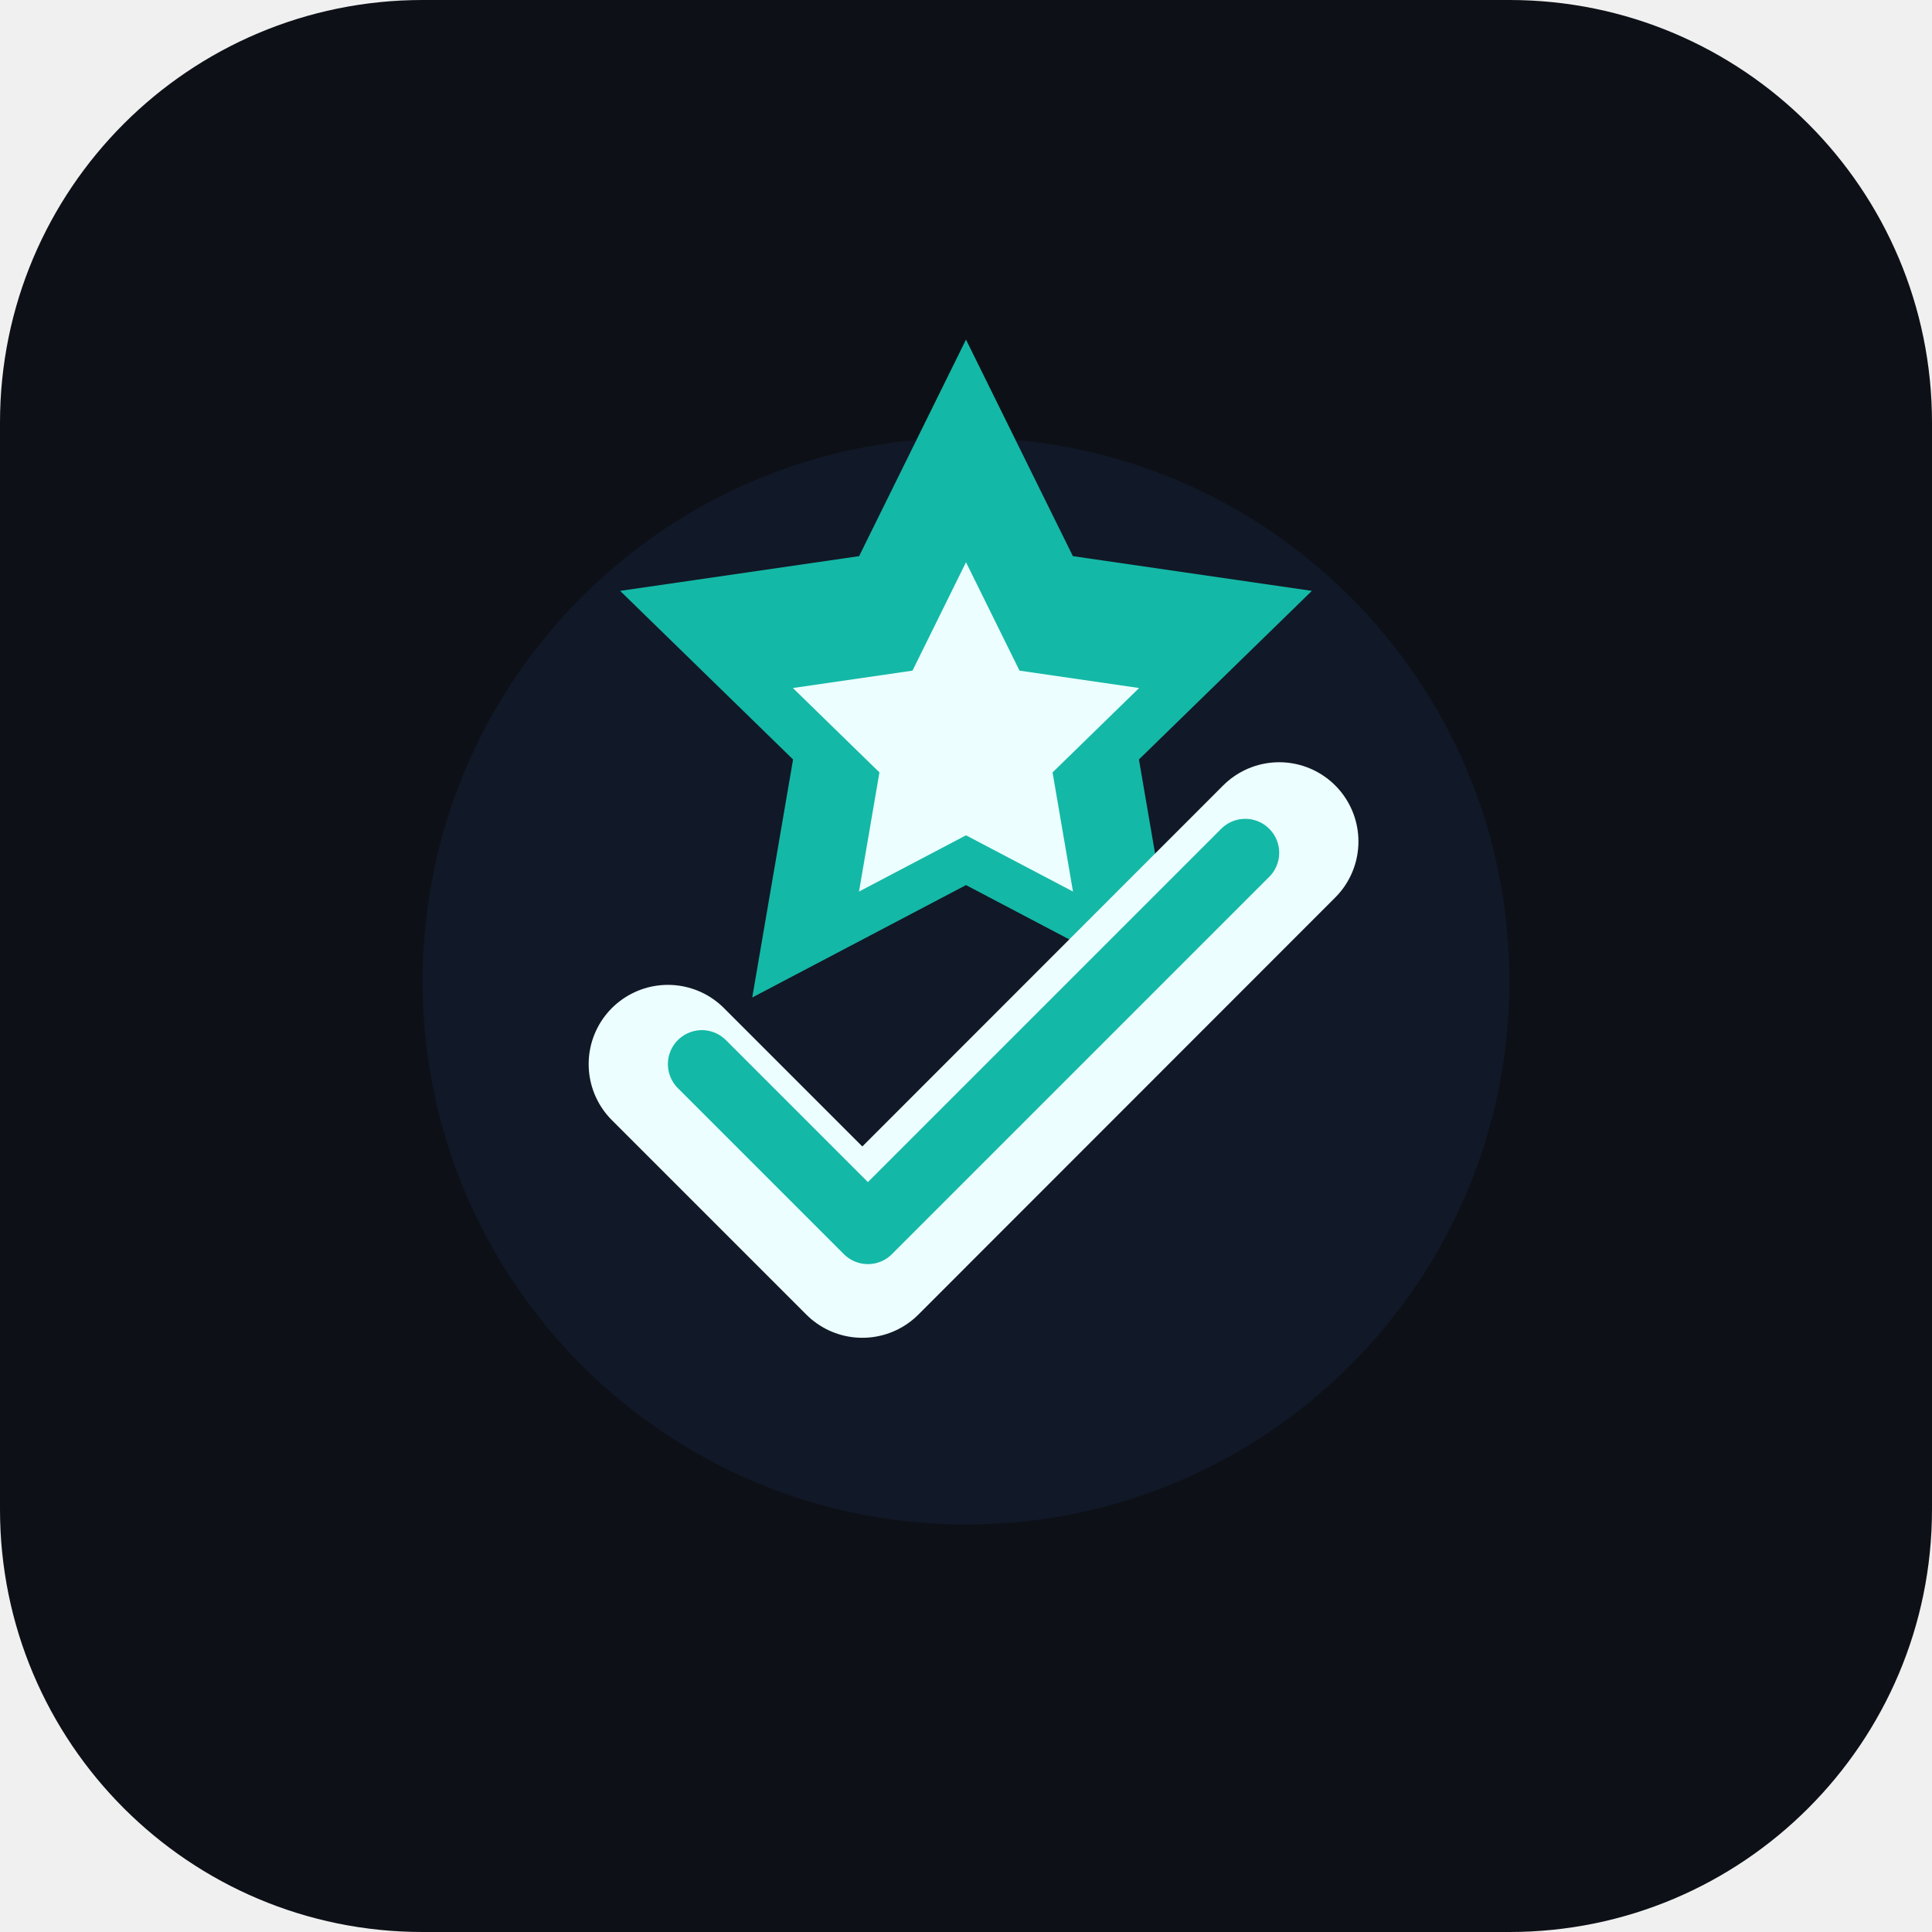
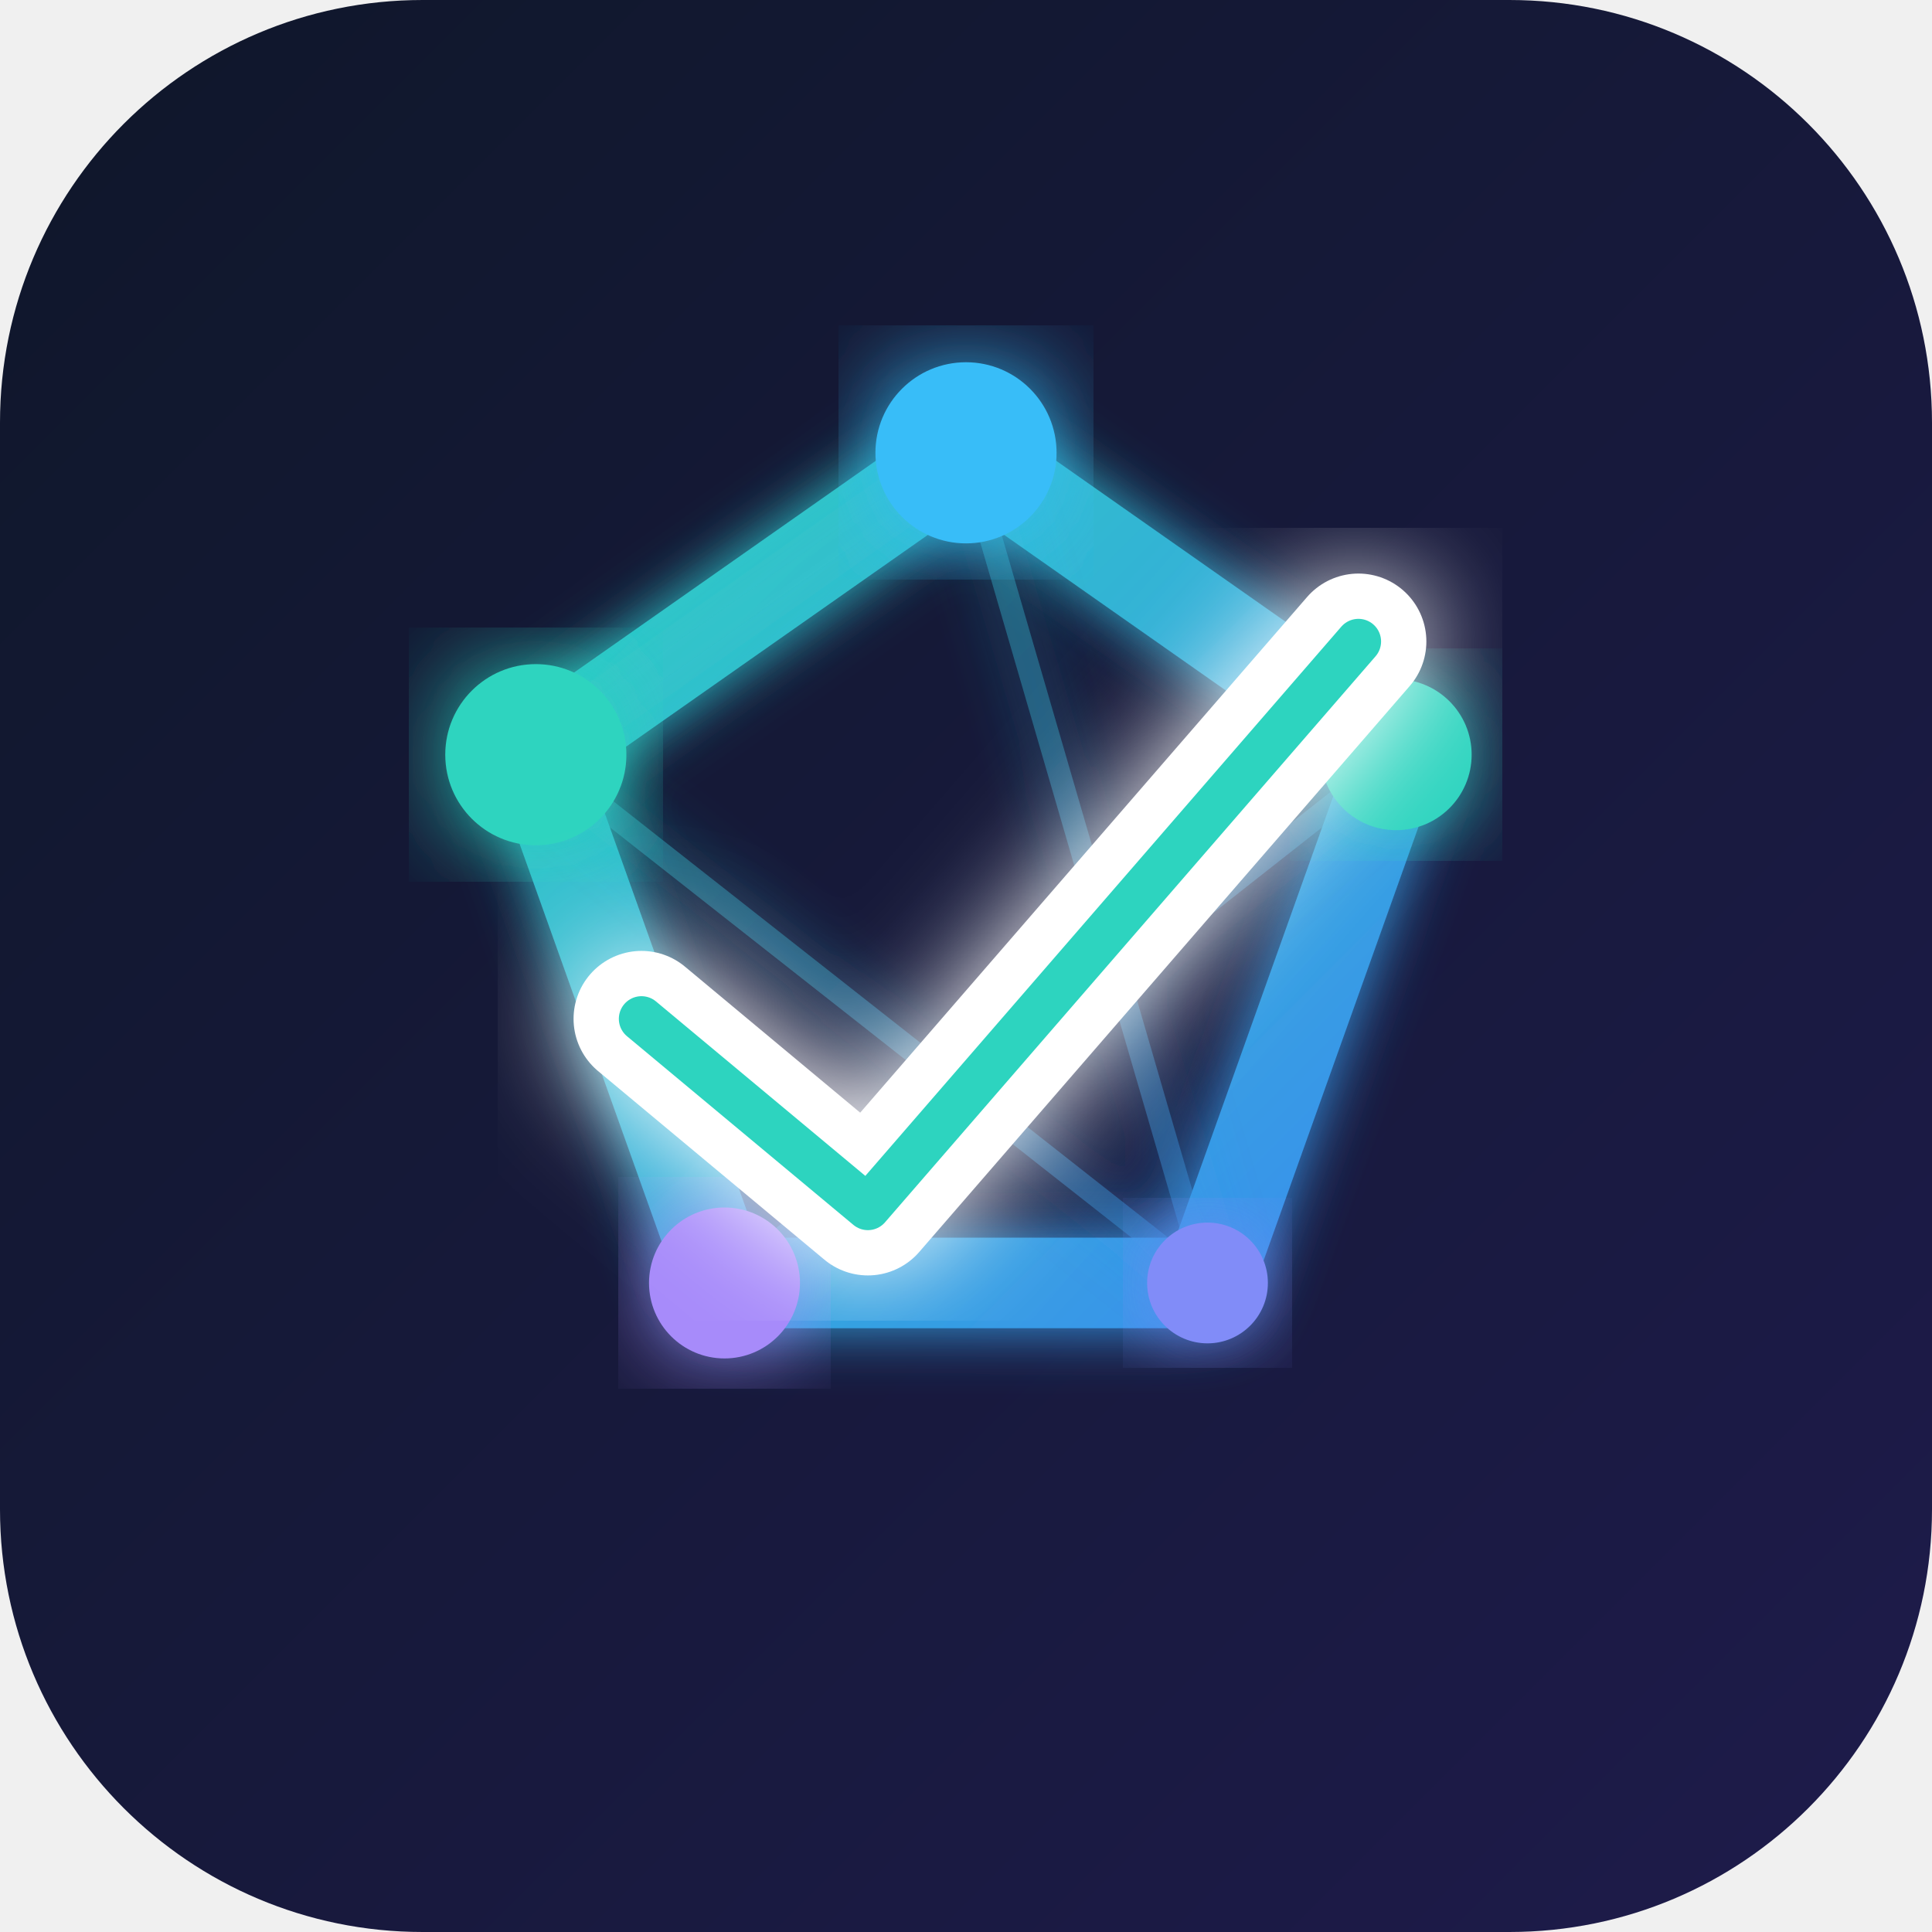
<svg xmlns="http://www.w3.org/2000/svg" width="512" height="512" viewBox="0 0 512 512" fill="none" role="img" aria-labelledby="title desc">
-   <rect width="512" height="512" rx="112" fill="#0D1117" />
-   <path d="M112 260C112 180.471 176.471 116 256 116C335.529 116 400 180.471 400 260C400 339.529 335.529 404 256 404C176.471 404 112 339.529 112 260Z" fill="#111827" />
-   <path d="M256 90L284.325 147.383L347.66 156.587L301.83 201.267L312.65 264.347L256 234.56L199.35 264.347L210.17 201.267L164.34 156.587L227.675 147.383L256 90Z" fill="#14B8A6" />
-   <path d="M256 149L270.178 177.725L301.88 182.332L278.94 204.698L284.356 236.275L256 221.365L227.644 236.275L233.06 204.698L210.12 182.332L241.822 177.725L256 149Z" fill="#ECFEFF" />
-   <path d="M177 282L228.529 333.529L339 223" stroke="#ECFEFF" stroke-width="42" stroke-linecap="round" stroke-linejoin="round" />
-   <path d="M186 282L230 326L330 226" stroke="#14B8A6" stroke-width="18" stroke-linecap="round" stroke-linejoin="round" />
+   <rect width="512" height="512" rx="112" fill="url(#bg-grad)" />
+   <defs>
+     <linearGradient id="bg-grad" x1="0" y1="0" x2="512" y2="512" gradientUnits="userSpaceOnUse">
+       <stop offset="0%" stop-color="#0f172a" />
+       <stop offset="100%" stop-color="#1e1b4b" />
+     </linearGradient>
+     <linearGradient id="icon-grad" x1="120" y1="120" x2="392" y2="392" gradientUnits="userSpaceOnUse">
+       <stop offset="0%" stop-color="#2dd4bf" />
+       <stop offset="100%" stop-color="#3b82f6" />
+     </linearGradient>
+     <filter id="glow" x="-20%" y="-20%" width="140%" height="140%">
+       <feGaussianBlur stdDeviation="8" result="blur" />
+       <feComposite in="SourceGraphic" in2="blur" operator="over" />
+     </filter>
+     <filter id="glow-strong" x="-20%" y="-20%" width="140%" height="140%">
+       <feGaussianBlur stdDeviation="15" result="blur" />
+       <feComposite in="SourceGraphic" in2="blur" operator="over" />
+     </filter>
+   </defs>
+   <path d="M256 120 L370 200 L320 340 L192 340 L142 200 Z" fill="none" stroke="url(#icon-grad)" stroke-width="24" stroke-linejoin="round" filter="url(#glow)" />
+   <path d="M256 120 L320 340 M370 200 L192 340 M142 200 L256 120 M142 200 L320 340 M370 200 L192 340" stroke="url(#icon-grad)" stroke-width="6" stroke-opacity="0.4" filter="url(#glow)" />
+   <circle cx="256" cy="120" r="24" fill="#38bdf8" filter="url(#glow-strong)" />
+   <circle cx="370" cy="200" r="20" fill="#2dd4bf" filter="url(#glow-strong)" />
+   <circle cx="320" cy="340" r="16" fill="#818cf8" filter="url(#glow-strong)" />
+   <circle cx="192" cy="340" r="20" fill="#a78bfa" filter="url(#glow-strong)" />
+   <circle cx="142" cy="200" r="24" fill="#2dd4bf" filter="url(#glow-strong)" />
+   <path d="M170 270 L230 320 L360 170" fill="none" stroke="#ffffff" stroke-width="36" stroke-linecap="round" stroke-linejoin="round" filter="url(#glow-strong)" />
+   <path d="M170 270 L230 320 L360 170" fill="none" stroke="#2dd4bf" stroke-width="12" stroke-linecap="round" stroke-linejoin="round" />
</svg>
